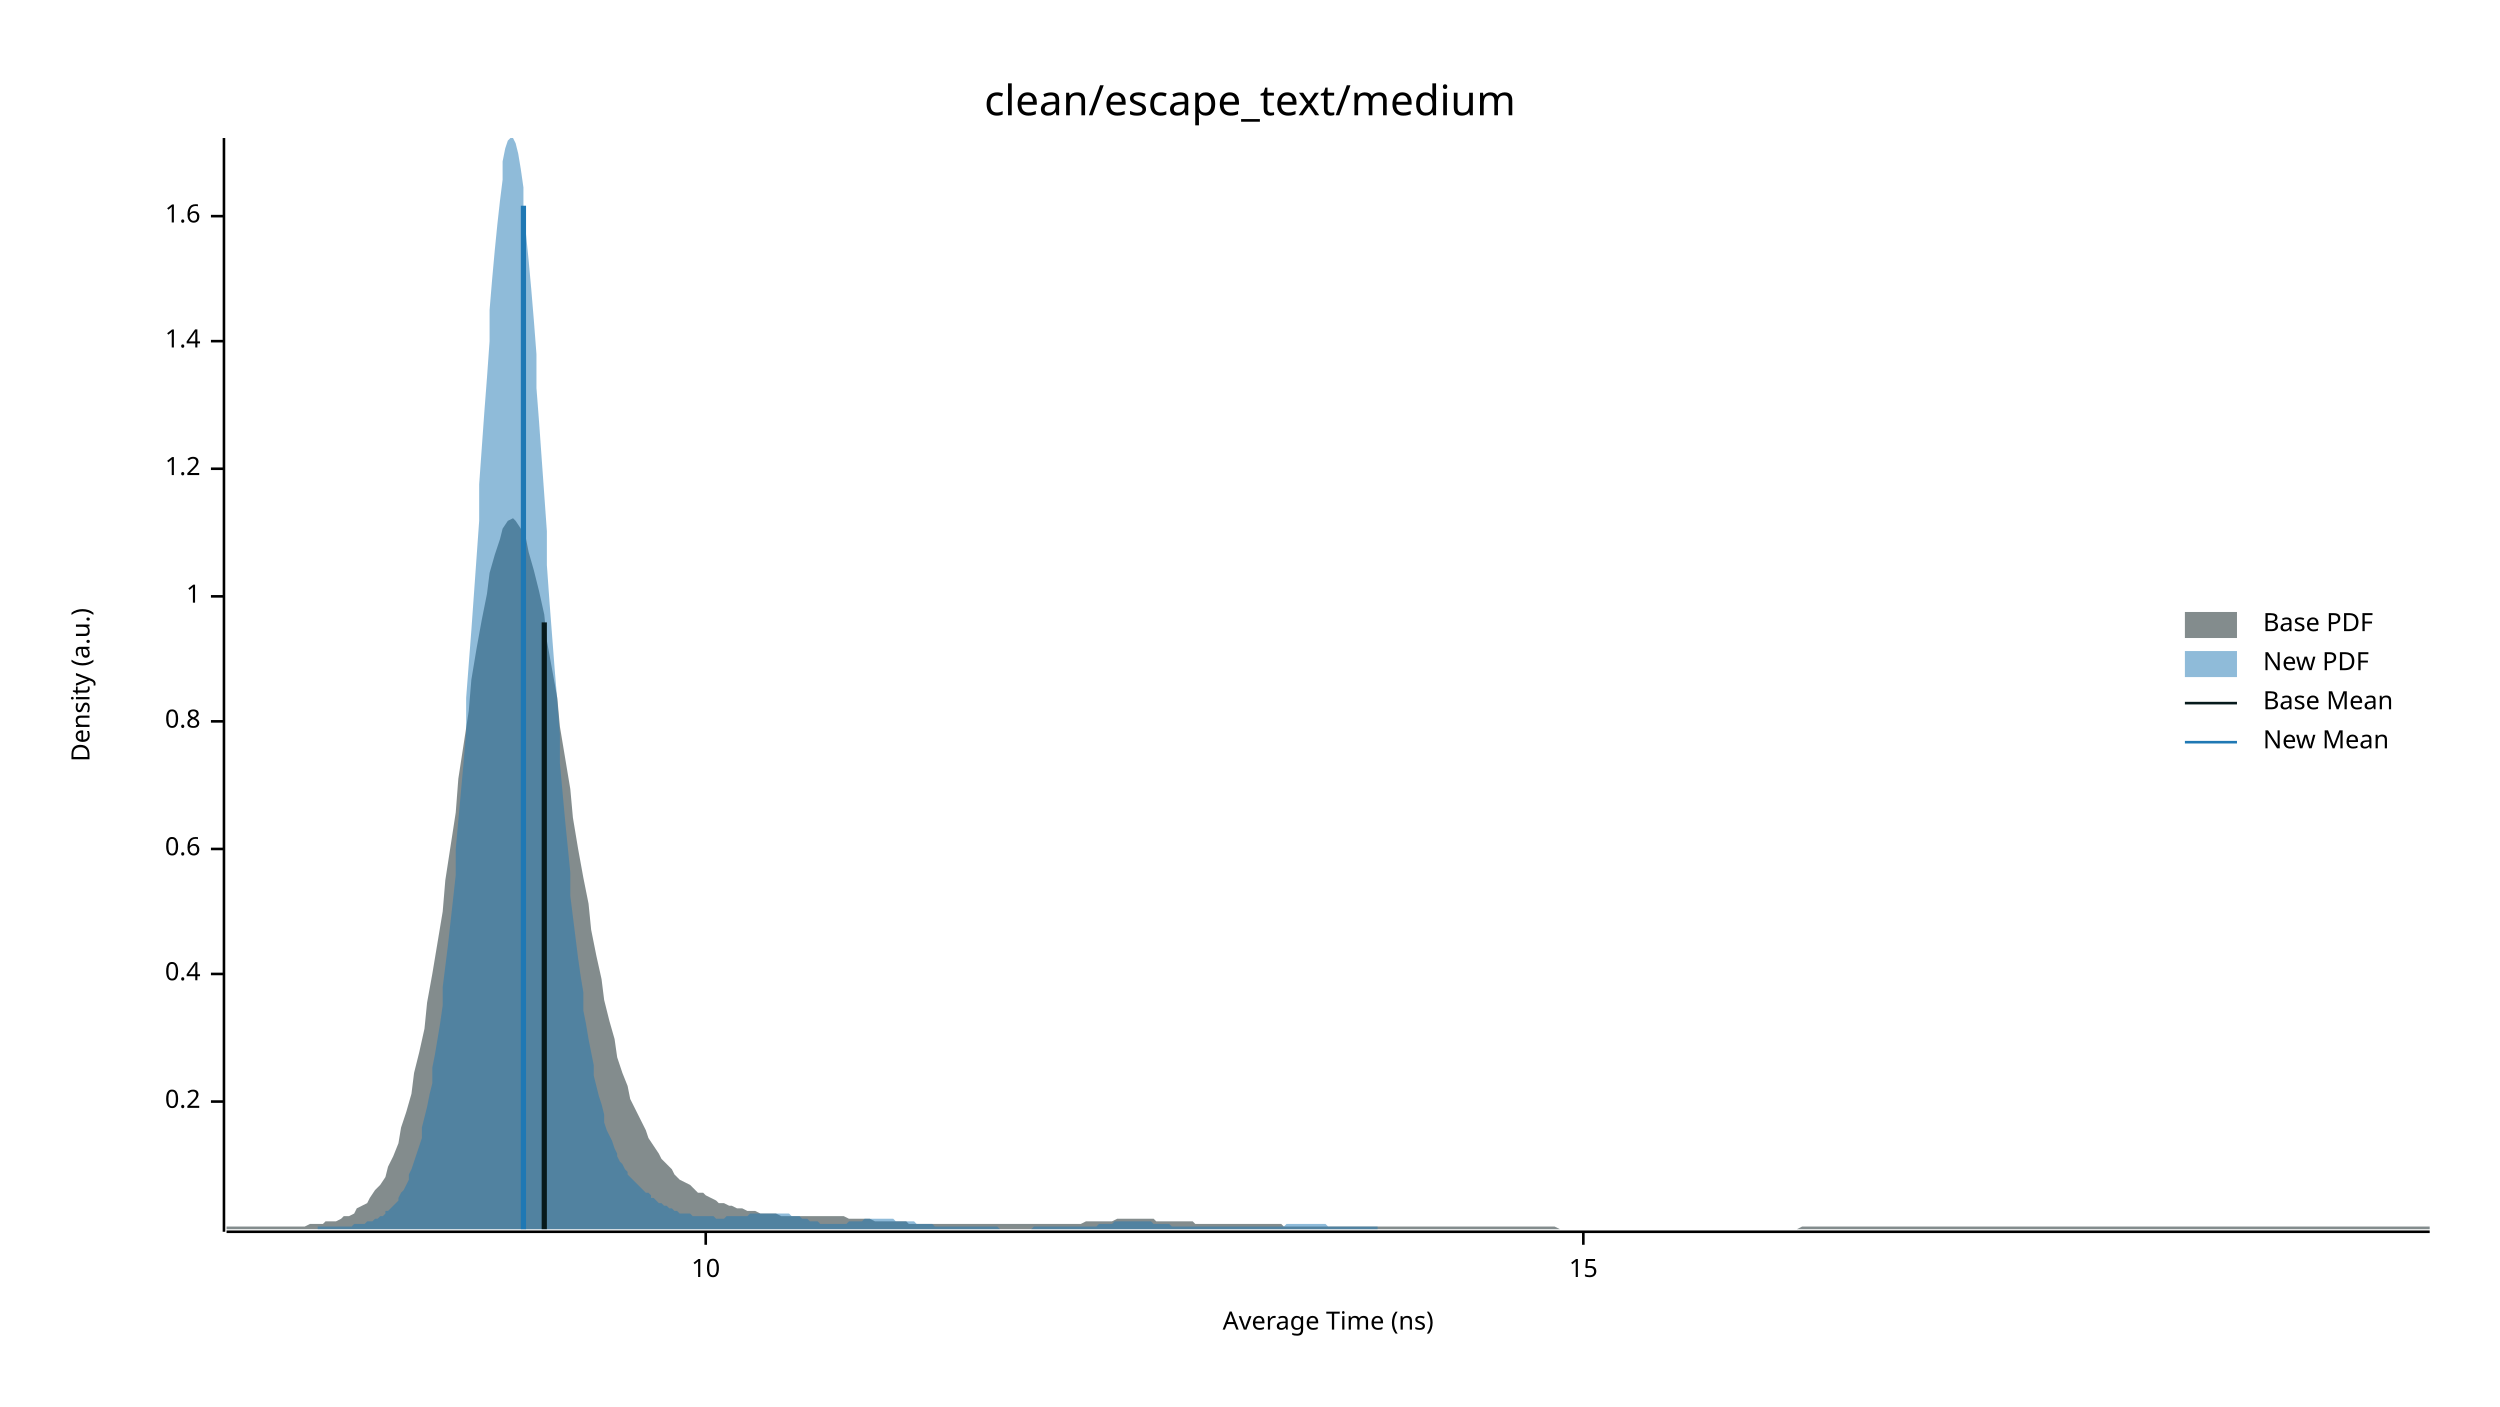
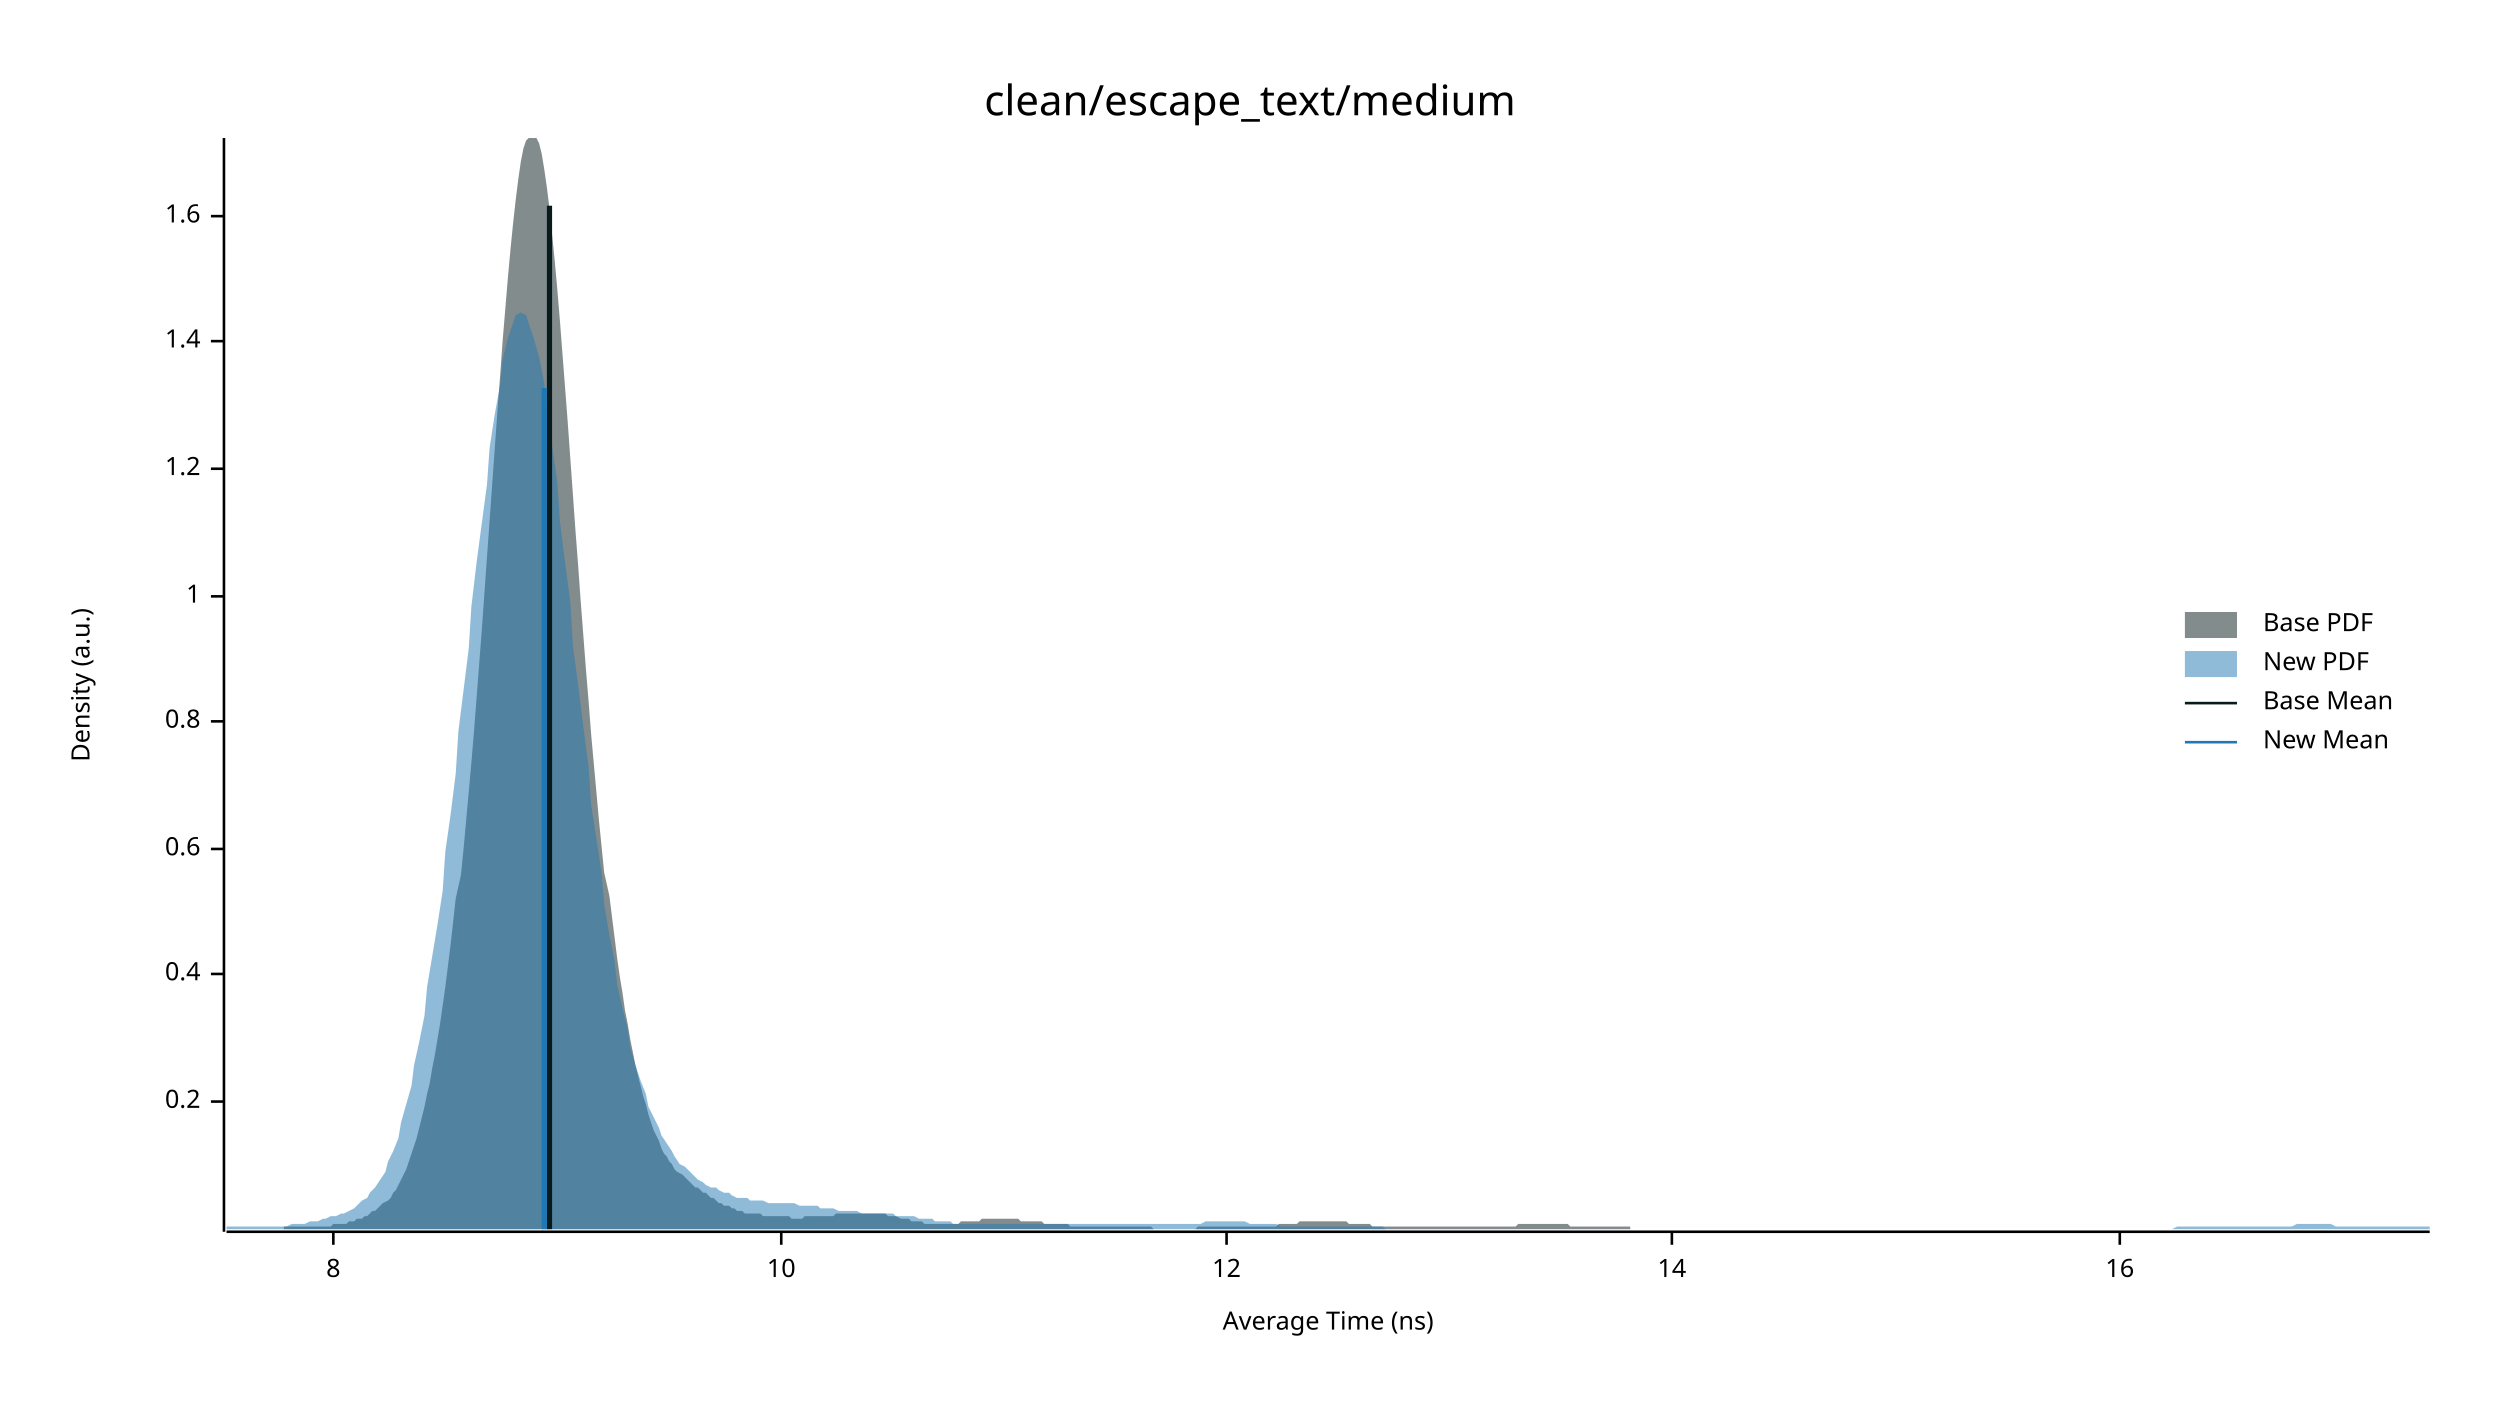
<svg xmlns="http://www.w3.org/2000/svg" width="960" height="540" viewBox="0 0 960 540">
  <text x="480" y="32" dy="0.76em" text-anchor="middle" font-family="sans-serif" font-size="16.129" opacity="1" fill="#000000">
clean/escape_text/medium
</text>
  <text x="27" y="263" dy="0.76em" text-anchor="middle" font-family="sans-serif" font-size="9.677" opacity="1" fill="#000000" transform="rotate(270, 27, 263)">
Density (a.u.)
</text>
  <text x="510" y="513" dy="-0.5ex" text-anchor="middle" font-family="sans-serif" font-size="9.677" opacity="1" fill="#000000">
Average Time (ns)
</text>
  <polyline fill="none" opacity="1" stroke="#000000" stroke-width="1" points="86,53 86,473 " />
  <text x="77" y="423" dy="0.5ex" text-anchor="end" font-family="sans-serif" font-size="9.677" opacity="1" fill="#000000">
0.2
</text>
  <polyline fill="none" opacity="1" stroke="#000000" stroke-width="1" points="81,423 86,423 " />
  <text x="77" y="374" dy="0.5ex" text-anchor="end" font-family="sans-serif" font-size="9.677" opacity="1" fill="#000000">
0.4
</text>
  <polyline fill="none" opacity="1" stroke="#000000" stroke-width="1" points="81,374 86,374 " />
  <text x="77" y="326" dy="0.5ex" text-anchor="end" font-family="sans-serif" font-size="9.677" opacity="1" fill="#000000">
0.6
</text>
  <polyline fill="none" opacity="1" stroke="#000000" stroke-width="1" points="81,326 86,326 " />
  <text x="77" y="277" dy="0.5ex" text-anchor="end" font-family="sans-serif" font-size="9.677" opacity="1" fill="#000000">
0.8
</text>
  <polyline fill="none" opacity="1" stroke="#000000" stroke-width="1" points="81,277 86,277 " />
  <text x="77" y="229" dy="0.5ex" text-anchor="end" font-family="sans-serif" font-size="9.677" opacity="1" fill="#000000">
1
</text>
  <polyline fill="none" opacity="1" stroke="#000000" stroke-width="1" points="81,229 86,229 " />
  <text x="77" y="180" dy="0.5ex" text-anchor="end" font-family="sans-serif" font-size="9.677" opacity="1" fill="#000000">
1.2
</text>
  <polyline fill="none" opacity="1" stroke="#000000" stroke-width="1" points="81,180 86,180 " />
  <text x="77" y="131" dy="0.5ex" text-anchor="end" font-family="sans-serif" font-size="9.677" opacity="1" fill="#000000">
1.4
</text>
  <polyline fill="none" opacity="1" stroke="#000000" stroke-width="1" points="81,131 86,131 " />
  <text x="77" y="83" dy="0.5ex" text-anchor="end" font-family="sans-serif" font-size="9.677" opacity="1" fill="#000000">
1.6
</text>
  <polyline fill="none" opacity="1" stroke="#000000" stroke-width="1" points="81,83 86,83 " />
  <polyline fill="none" opacity="1" stroke="#000000" stroke-width="1" points="87,473 933,473 " />
-   <text x="271" y="483" dy="0.76em" text-anchor="middle" font-family="sans-serif" font-size="9.677" opacity="1" fill="#000000">
+   <text x="128" y="483" dy="0.76em" text-anchor="middle" font-family="sans-serif" font-size="9.677" opacity="1" fill="#000000">
+ 8
+ </text>
+   <polyline fill="none" opacity="1" stroke="#000000" stroke-width="1" points="128,473 128,478 " />
+   <text x="300" y="483" dy="0.76em" text-anchor="middle" font-family="sans-serif" font-size="9.677" opacity="1" fill="#000000">
10
</text>
-   <polyline fill="none" opacity="1" stroke="#000000" stroke-width="1" points="271,473 271,478 " />
-   <text x="608" y="483" dy="0.76em" text-anchor="middle" font-family="sans-serif" font-size="9.677" opacity="1" fill="#000000">
- 15
+   <polyline fill="none" opacity="1" stroke="#000000" stroke-width="1" points="300,473 300,478 " />
+   <text x="471" y="483" dy="0.76em" text-anchor="middle" font-family="sans-serif" font-size="9.677" opacity="1" fill="#000000">
+ 12
</text>
-   <polyline fill="none" opacity="1" stroke="#000000" stroke-width="1" points="608,473 608,478 " />
-   <polygon opacity="0.5" fill="#071A1C" points="87,471 88,471 90,471 92,471 93,471 95,471 97,471 98,471 100,471 102,471 103,471 105,471 107,471 109,471 110,471 112,471 114,471 115,471 117,471 119,470 120,470 122,470 124,470 125,469 127,469 129,469 131,468 132,467 134,467 136,466 137,464 139,463 141,462 142,460 144,457 146,455 148,452 149,448 151,444 153,439 154,433 156,427 158,420 159,412 161,404 163,395 164,385 166,374 168,362 170,350 171,338 173,325 175,312 176,299 178,286 180,273 181,261 183,249 185,238 187,228 188,220 190,213 192,207 193,203 195,200 197,199 198,200 200,203 202,207 203,212 205,219 207,227 209,236 210,246 212,257 214,268 215,279 217,291 219,303 220,314 222,326 224,337 226,347 227,357 229,367 231,376 232,384 234,392 236,399 237,406 239,412 241,417 242,422 244,426 246,430 248,434 249,437 251,440 253,443 254,445 256,447 258,449 259,451 261,453 263,454 265,455 266,456 268,458 270,458 271,459 273,460 275,461 276,462 278,462 280,463 281,463 283,464 285,464 287,465 288,465 290,465 292,466 293,466 295,466 297,466 298,466 300,467 302,467 304,467 305,467 307,467 309,467 310,467 312,467 314,467 315,467 317,467 319,467 320,467 322,467 324,467 326,468 327,468 329,468 331,468 332,468 334,468 336,469 337,469 339,469 341,469 343,469 344,469 346,469 348,469 349,470 351,470 353,470 354,470 356,470 358,470 359,470 361,470 363,470 365,470 366,470 368,470 370,470 371,470 373,470 375,470 376,470 378,470 380,470 381,470 383,470 385,470 387,470 388,470 390,470 392,470 393,470 395,470 397,470 398,470 400,470 402,470 404,470 405,470 407,470 409,470 410,470 412,470 414,470 415,470 417,469 419,469 420,469 422,469 424,469 426,469 427,469 429,468 431,468 432,468 434,468 436,468 437,468 439,468 441,468 443,468 444,469 446,469 448,469 449,469 451,469 453,469 454,469 456,469 458,469 459,470 461,470 463,470 465,470 466,470 468,470 470,470 471,470 473,470 475,470 476,470 478,470 480,470 482,470 483,470 485,470 487,470 488,470 490,470 492,470 493,471 495,471 497,471 498,471 500,471 502,471 504,471 505,471 507,471 509,471 510,471 512,471 514,471 515,471 517,471 519,471 521,471 522,471 524,471 526,471 527,471 529,471 531,471 532,471 534,471 536,471 537,471 539,471 541,471 543,471 544,471 546,471 548,471 549,471 551,471 553,471 554,471 556,471 558,471 560,471 561,471 563,471 565,471 566,471 568,471 570,471 571,471 573,471 575,471 576,471 578,471 580,471 582,471 583,471 585,471 587,471 588,471 590,471 592,471 593,471 595,471 597,471 599,472 600,472 602,472 604,472 605,472 607,472 609,472 610,472 612,472 614,472 615,472 617,472 619,472 621,472 622,472 624,472 626,472 627,472 629,472 631,472 632,472 634,472 636,472 638,472 639,472 641,472 643,472 644,472 646,472 648,472 649,472 651,472 653,472 654,472 656,472 658,472 660,472 661,472 663,472 665,472 666,472 668,472 670,472 671,472 673,472 675,472 676,472 678,472 680,472 682,472 683,472 685,472 687,472 688,472 690,472 692,471 693,471 695,471 697,471 699,471 700,471 702,471 704,471 705,471 707,471 709,471 710,471 712,471 714,471 715,471 717,471 719,471 721,471 722,471 724,471 726,471 727,471 729,471 731,471 732,471 734,471 736,471 738,471 739,471 741,471 743,471 744,471 746,471 748,471 749,471 751,471 753,471 754,471 756,471 758,471 760,471 761,471 763,471 765,471 766,471 768,471 770,471 771,471 773,471 775,471 777,471 778,471 780,471 782,471 783,471 785,471 787,471 788,471 790,471 792,471 793,471 795,471 797,471 799,471 800,471 802,471 804,471 805,471 807,471 809,471 810,471 812,471 814,471 816,471 817,471 819,471 821,471 822,471 824,471 826,471 827,471 829,471 831,471 832,471 834,471 836,471 838,471 839,471 841,471 843,471 844,471 846,471 848,471 849,471 851,471 853,471 855,471 856,471 858,471 860,471 861,471 863,471 865,471 866,471 868,471 870,471 871,471 873,471 875,471 877,471 878,471 880,471 882,471 883,471 885,471 887,471 888,471 890,471 892,471 894,471 895,471 897,471 899,471 900,471 902,471 904,471 905,471 907,471 909,471 910,471 912,471 914,471 916,471 917,471 919,471 921,471 922,471 924,471 926,471 927,471 929,471 931,471 933,471 933,472 87,472 " />
-   <polygon opacity="0.5" fill="#1F78B4" points="122,471 122,471 123,471 124,471 125,471 126,471 126,471 127,471 128,471 129,471 130,471 131,471 131,471 132,471 133,471 134,471 135,471 135,471 136,470 137,470 138,470 139,470 140,470 140,470 141,469 142,469 143,469 144,468 144,468 145,468 146,467 147,467 148,466 148,465 149,465 150,464 151,463 152,462 153,461 153,460 154,458 155,457 156,455 157,453 157,451 158,449 159,446 160,443 161,440 162,437 162,433 163,429 164,425 165,420 166,416 166,410 167,405 168,399 169,393 170,386 170,379 171,371 172,363 173,354 174,345 175,336 175,326 176,315 177,304 178,293 179,281 179,268 180,255 181,242 182,228 183,214 184,200 184,186 185,172 186,158 187,145 188,131 188,119 189,107 190,96 191,86 192,77 193,69 193,62 194,57 195,54 196,53 197,53 197,53 198,55 199,59 200,65 201,72 201,80 202,90 203,100 204,111 205,123 206,136 206,149 207,162 208,176 209,190 210,204 210,217 211,231 212,244 213,257 214,269 215,282 215,293 216,304 217,315 218,325 219,335 219,344 220,352 221,360 222,368 223,375 224,381 224,388 225,393 226,399 227,404 228,409 228,413 229,417 230,421 231,424 232,428 232,431 233,434 234,436 235,438 236,441 237,443 237,444 238,446 239,447 240,449 241,450 241,451 242,452 243,453 244,454 245,455 246,456 246,456 247,457 248,458 249,458 250,459 250,460 251,460 252,461 253,462 254,462 255,463 255,463 256,463 257,464 258,464 259,465 259,465 260,465 261,466 262,466 263,466 263,466 264,466 265,466 266,467 267,467 268,467 268,467 269,467 270,467 271,467 272,467 272,467 273,467 274,467 275,468 276,468 277,468 277,468 278,468 279,467 280,467 281,467 281,467 282,467 283,467 284,467 285,467 285,467 286,467 287,467 288,466 289,466 290,466 290,466 291,466 292,466 293,466 294,466 294,466 295,466 296,466 297,466 298,466 299,466 299,466 300,466 301,466 302,466 303,466 303,466 304,467 305,467 306,467 307,467 308,468 308,468 309,468 310,468 311,469 312,469 312,469 313,469 314,469 315,470 316,470 316,470 317,470 318,470 319,470 320,470 321,470 321,470 322,470 323,470 324,470 325,470 325,470 326,469 327,469 328,469 329,469 330,469 330,469 331,469 332,468 333,468 334,468 334,468 335,468 336,468 337,468 338,468 339,468 339,468 340,468 341,468 342,468 343,468 343,468 344,469 345,469 346,469 347,469 347,469 348,469 349,469 350,469 351,469 352,470 352,470 353,470 354,470 355,470 356,470 356,470 357,470 358,470 359,471 360,471 361,471 361,471 362,471 363,471 364,471 365,471 365,471 366,471 367,471 368,471 369,471 370,471 370,471 371,471 372,471 373,471 374,471 374,471 375,471 376,471 377,471 378,471 378,471 379,471 380,471 381,471 382,471 383,471 383,471 384,472 385,472 386,472 387,472 387,472 388,472 389,472 390,472 391,472 392,472 392,472 393,472 394,472 395,472 396,472 396,472 397,471 398,471 399,471 400,471 400,471 401,471 402,471 403,471 404,471 405,471 405,471 406,471 407,471 408,471 409,471 409,471 410,471 411,471 412,471 413,471 414,471 414,471 415,471 416,471 417,471 418,471 418,471 419,471 420,471 421,471 422,470 423,470 423,470 424,470 425,470 426,470 427,470 427,470 428,469 429,469 430,469 431,469 431,469 432,469 433,469 434,469 435,469 436,469 436,469 437,469 438,469 439,469 440,469 440,469 441,469 442,469 443,470 444,470 445,470 445,470 446,470 447,470 448,470 449,470 449,470 450,471 451,471 452,471 453,471 454,471 454,471 455,471 456,471 457,471 458,471 458,471 459,471 460,471 461,471 462,471 462,471 463,471 464,471 465,471 466,471 467,471 467,471 468,471 469,471 470,471 471,471 471,471 472,471 473,471 474,471 475,471 476,471 476,471 477,471 478,471 479,471 480,471 480,471 481,471 482,471 483,471 484,471 485,471 485,471 486,471 487,471 488,471 489,471 489,471 490,471 491,471 492,471 493,471 493,471 494,470 495,470 496,470 497,470 498,470 498,470 499,470 500,470 501,470 502,470 502,470 503,470 504,470 505,470 506,470 507,470 507,470 508,470 509,470 510,471 511,471 511,471 512,471 513,471 514,471 515,471 515,471 516,471 517,471 518,471 519,471 520,471 520,471 521,471 522,471 523,471 524,471 524,471 525,471 526,471 527,471 528,471 529,471 529,472 122,472 " />
-   <polyline fill="none" opacity="1" stroke="#071A1C" stroke-width="2" points="209,472 209,239 " />
-   <polyline fill="none" opacity="1" stroke="#1F78B4" stroke-width="2" points="201,472 201,79 " />
+   <polyline fill="none" opacity="1" stroke="#000000" stroke-width="1" points="471,473 471,478 " />
+   <text x="642" y="483" dy="0.76em" text-anchor="middle" font-family="sans-serif" font-size="9.677" opacity="1" fill="#000000">
+ 14
+ </text>
+   <polyline fill="none" opacity="1" stroke="#000000" stroke-width="1" points="642,473 642,478 " />
+   <text x="814" y="483" dy="0.76em" text-anchor="middle" font-family="sans-serif" font-size="9.677" opacity="1" fill="#000000">
+ 16
+ </text>
+   <polyline fill="none" opacity="1" stroke="#000000" stroke-width="1" points="814,473 814,478 " />
+   <polygon opacity="0.5" fill="#071A1C" points="109,471 110,471 111,471 112,471 113,471 114,471 115,471 116,471 117,471 118,471 119,471 121,471 122,471 123,471 124,471 125,471 126,471 127,471 128,470 129,470 130,470 131,470 132,470 133,470 134,469 135,469 136,469 137,468 138,468 139,468 140,467 141,467 142,466 143,465 144,465 145,464 146,463 147,462 149,461 150,460 151,458 152,457 153,455 154,453 155,451 156,449 157,446 158,443 159,440 160,437 161,433 162,429 163,425 164,420 165,416 166,410 167,405 168,399 169,393 170,386 171,379 172,371 173,363 174,354 175,345 177,336 178,326 179,315 180,304 181,293 182,281 183,268 184,255 185,242 186,228 187,214 188,200 189,186 190,172 191,158 192,145 193,131 194,119 195,107 196,96 197,86 198,77 199,69 200,62 201,57 202,54 203,53 205,53 206,53 207,55 208,59 209,65 210,72 211,80 212,90 213,100 214,111 215,123 216,136 217,149 218,162 219,176 220,190 221,204 222,217 223,231 224,244 225,257 226,269 227,282 228,293 229,304 230,315 231,325 232,335 234,344 235,352 236,360 237,368 238,375 239,381 240,388 241,393 242,399 243,404 244,409 245,413 246,417 247,421 248,424 249,428 250,431 251,434 252,436 253,438 254,441 255,443 256,444 257,446 258,447 259,449 260,450 262,451 263,452 264,453 265,454 266,455 267,456 268,456 269,457 270,458 271,458 272,459 273,460 274,460 275,461 276,462 277,462 278,463 279,463 280,463 281,464 282,464 283,465 284,465 285,465 286,466 287,466 288,466 290,466 291,466 292,466 293,467 294,467 295,467 296,467 297,467 298,467 299,467 300,467 301,467 302,467 303,467 304,468 305,468 306,468 307,468 308,468 309,467 310,467 311,467 312,467 313,467 314,467 315,467 316,467 318,467 319,467 320,467 321,466 322,466 323,466 324,466 325,466 326,466 327,466 328,466 329,466 330,466 331,466 332,466 333,466 334,466 335,466 336,466 337,466 338,466 339,466 340,466 341,467 342,467 343,467 344,467 346,468 347,468 348,468 349,468 350,469 351,469 352,469 353,469 354,469 355,470 356,470 357,470 358,470 359,470 360,470 361,470 362,470 363,470 364,470 365,470 366,470 367,470 368,470 369,469 370,469 371,469 372,469 373,469 375,469 376,469 377,468 378,468 379,468 380,468 381,468 382,468 383,468 384,468 385,468 386,468 387,468 388,468 389,468 390,468 391,468 392,469 393,469 394,469 395,469 396,469 397,469 398,469 399,469 400,469 401,470 403,470 404,470 405,470 406,470 407,470 408,470 409,470 410,470 411,471 412,471 413,471 414,471 415,471 416,471 417,471 418,471 419,471 420,471 421,471 422,471 423,471 424,471 425,471 426,471 427,471 428,471 429,471 431,471 432,471 433,471 434,471 435,471 436,471 437,471 438,471 439,471 440,471 441,471 442,471 443,472 444,472 445,472 446,472 447,472 448,472 449,472 450,472 451,472 452,472 453,472 454,472 455,472 456,472 457,472 459,472 460,471 461,471 462,471 463,471 464,471 465,471 466,471 467,471 468,471 469,471 470,471 471,471 472,471 473,471 474,471 475,471 476,471 477,471 478,471 479,471 480,471 481,471 482,471 483,471 484,471 485,471 487,471 488,471 489,471 490,471 491,470 492,470 493,470 494,470 495,470 496,470 497,470 498,470 499,469 500,469 501,469 502,469 503,469 504,469 505,469 506,469 507,469 508,469 509,469 510,469 511,469 512,469 513,469 514,469 516,469 517,469 518,470 519,470 520,470 521,470 522,470 523,470 524,470 525,470 526,470 527,471 528,471 529,471 530,471 531,471 532,471 533,471 534,471 535,471 536,471 537,471 538,471 539,471 540,471 541,471 542,471 544,471 545,471 546,471 547,471 548,471 549,471 550,471 551,471 552,471 553,471 554,471 555,471 556,471 557,471 558,471 559,471 560,471 561,471 562,471 563,471 564,471 565,471 566,471 567,471 568,471 569,471 570,471 572,471 573,471 574,471 575,471 576,471 577,471 578,471 579,471 580,471 581,471 582,471 583,470 584,470 585,470 586,470 587,470 588,470 589,470 590,470 591,470 592,470 593,470 594,470 595,470 596,470 597,470 598,470 600,470 601,470 602,470 603,471 604,471 605,471 606,471 607,471 608,471 609,471 610,471 611,471 612,471 613,471 614,471 615,471 616,471 617,471 618,471 619,471 620,471 621,471 622,471 623,471 624,471 625,471 626,471 626,472 109,472 " />
+   <polygon opacity="0.5" fill="#1F78B4" points="87,471 88,471 90,471 92,471 93,471 95,471 97,471 98,471 100,471 102,471 103,471 105,471 107,471 109,471 110,471 112,470 114,470 115,470 117,470 119,469 120,469 122,469 124,468 125,468 127,467 129,467 131,466 132,466 134,465 136,464 137,463 139,461 141,460 142,458 144,456 146,453 148,450 149,446 151,442 153,437 154,431 156,424 158,417 159,409 161,400 163,390 164,379 166,367 168,355 170,342 171,327 173,313 175,297 176,281 178,265 180,249 181,233 183,216 185,201 187,186 188,172 190,159 192,148 193,138 195,130 197,124 198,121 200,120 202,121 203,124 205,130 207,137 209,147 210,158 212,171 214,185 215,200 217,216 219,231 220,248 222,263 224,279 226,294 227,309 229,322 231,335 232,347 234,359 236,369 237,378 239,387 241,395 242,402 244,409 246,415 248,420 249,425 251,429 253,433 254,436 256,439 258,442 259,444 261,447 263,448 265,450 266,451 268,453 270,454 271,455 273,456 275,456 276,457 278,458 280,458 281,459 283,460 285,460 287,460 288,461 290,461 292,461 293,461 295,462 297,462 298,462 300,462 302,462 304,462 305,462 307,463 309,463 310,463 312,463 314,463 315,464 317,464 319,464 320,464 322,465 324,465 326,465 327,465 329,465 331,466 332,466 334,466 336,466 337,466 339,466 341,466 343,466 344,467 346,467 348,467 349,467 351,467 353,468 354,468 356,468 358,468 359,469 361,469 363,469 365,469 366,470 368,470 370,470 371,470 373,470 375,470 376,470 378,470 380,470 381,470 383,470 385,470 387,470 388,470 390,470 392,470 393,470 395,470 397,470 398,470 400,470 402,470 404,470 405,470 407,470 409,470 410,470 412,470 414,470 415,470 417,470 419,470 420,470 422,470 424,470 426,470 427,470 429,470 431,470 432,470 434,470 436,470 437,470 439,470 441,470 443,470 444,470 446,470 448,470 449,470 451,470 453,470 454,470 456,470 458,470 459,470 461,470 463,469 465,469 466,469 468,469 470,469 471,469 473,469 475,469 476,469 478,469 480,470 482,470 483,470 485,470 487,470 488,470 490,470 492,471 493,471 495,471 497,471 498,471 500,471 502,471 504,471 505,471 507,471 509,471 510,471 512,471 514,471 515,471 517,471 519,471 521,471 522,471 524,471 526,471 527,471 529,471 531,471 532,472 534,472 536,472 537,472 539,472 541,472 543,472 544,472 546,472 548,472 549,472 551,472 553,472 554,472 556,472 558,472 560,472 561,472 563,472 565,472 566,472 568,472 570,472 571,472 573,472 575,472 576,472 578,472 580,472 582,472 583,472 585,472 587,472 588,472 590,472 592,472 593,472 595,472 597,472 599,472 600,472 602,472 604,472 605,472 607,472 609,472 610,472 612,472 614,472 615,472 617,472 619,472 621,472 622,472 624,472 626,472 627,472 629,472 631,472 632,472 634,472 636,472 638,472 639,472 641,472 643,472 644,472 646,472 648,472 649,472 651,472 653,472 654,472 656,472 658,472 660,472 661,472 663,472 665,472 666,472 668,472 670,472 671,472 673,472 675,472 676,472 678,472 680,472 682,472 683,472 685,472 687,472 688,472 690,472 692,472 693,472 695,472 697,472 699,472 700,472 702,472 704,472 705,472 707,472 709,472 710,472 712,472 714,472 715,472 717,472 719,472 721,472 722,472 724,472 726,472 727,472 729,472 731,472 732,472 734,472 736,472 738,472 739,472 741,472 743,472 744,472 746,472 748,472 749,472 751,472 753,472 754,472 756,472 758,472 760,472 761,472 763,472 765,472 766,472 768,472 770,472 771,472 773,472 775,472 777,472 778,472 780,472 782,472 783,472 785,472 787,472 788,472 790,472 792,472 793,472 795,472 797,472 799,472 800,472 802,472 804,472 805,472 807,472 809,472 810,472 812,472 814,472 816,472 817,472 819,472 821,472 822,472 824,472 826,472 827,472 829,472 831,472 832,472 834,472 836,471 838,471 839,471 841,471 843,471 844,471 846,471 848,471 849,471 851,471 853,471 855,471 856,471 858,471 860,471 861,471 863,471 865,471 866,471 868,471 870,471 871,471 873,471 875,471 877,471 878,471 880,471 882,470 883,470 885,470 887,470 888,470 890,470 892,470 894,470 895,470 897,471 899,471 900,471 902,471 904,471 905,471 907,471 909,471 910,471 912,471 914,471 916,471 917,471 919,471 921,471 922,471 924,471 926,471 927,471 929,471 931,471 933,471 933,472 87,472 " />
+   <polyline fill="none" opacity="1" stroke="#071A1C" stroke-width="2" points="211,472 211,79 " />
+   <polyline fill="none" opacity="1" stroke="#1F78B4" stroke-width="2" points="209,472 209,149 " />
  <text x="869" y="235" dy="0.76em" text-anchor="start" font-family="sans-serif" font-size="9.677" opacity="1" fill="#000000">
Base PDF
</text>
  <text x="869" y="250" dy="0.76em" text-anchor="start" font-family="sans-serif" font-size="9.677" opacity="1" fill="#000000">
New PDF
</text>
  <text x="869" y="265" dy="0.76em" text-anchor="start" font-family="sans-serif" font-size="9.677" opacity="1" fill="#000000">
Base Mean
</text>
  <text x="869" y="280" dy="0.76em" text-anchor="start" font-family="sans-serif" font-size="9.677" opacity="1" fill="#000000">
New Mean
</text>
  <rect x="839" y="235" width="20" height="10" opacity="0.5" fill="#071A1C" stroke="none" />
  <rect x="839" y="250" width="20" height="10" opacity="0.5" fill="#1F78B4" stroke="none" />
  <polyline fill="none" opacity="1" stroke="#071A1C" stroke-width="1" points="839,270 859,270 " />
  <polyline fill="none" opacity="1" stroke="#1F78B4" stroke-width="1" points="839,285 859,285 " />
</svg>
